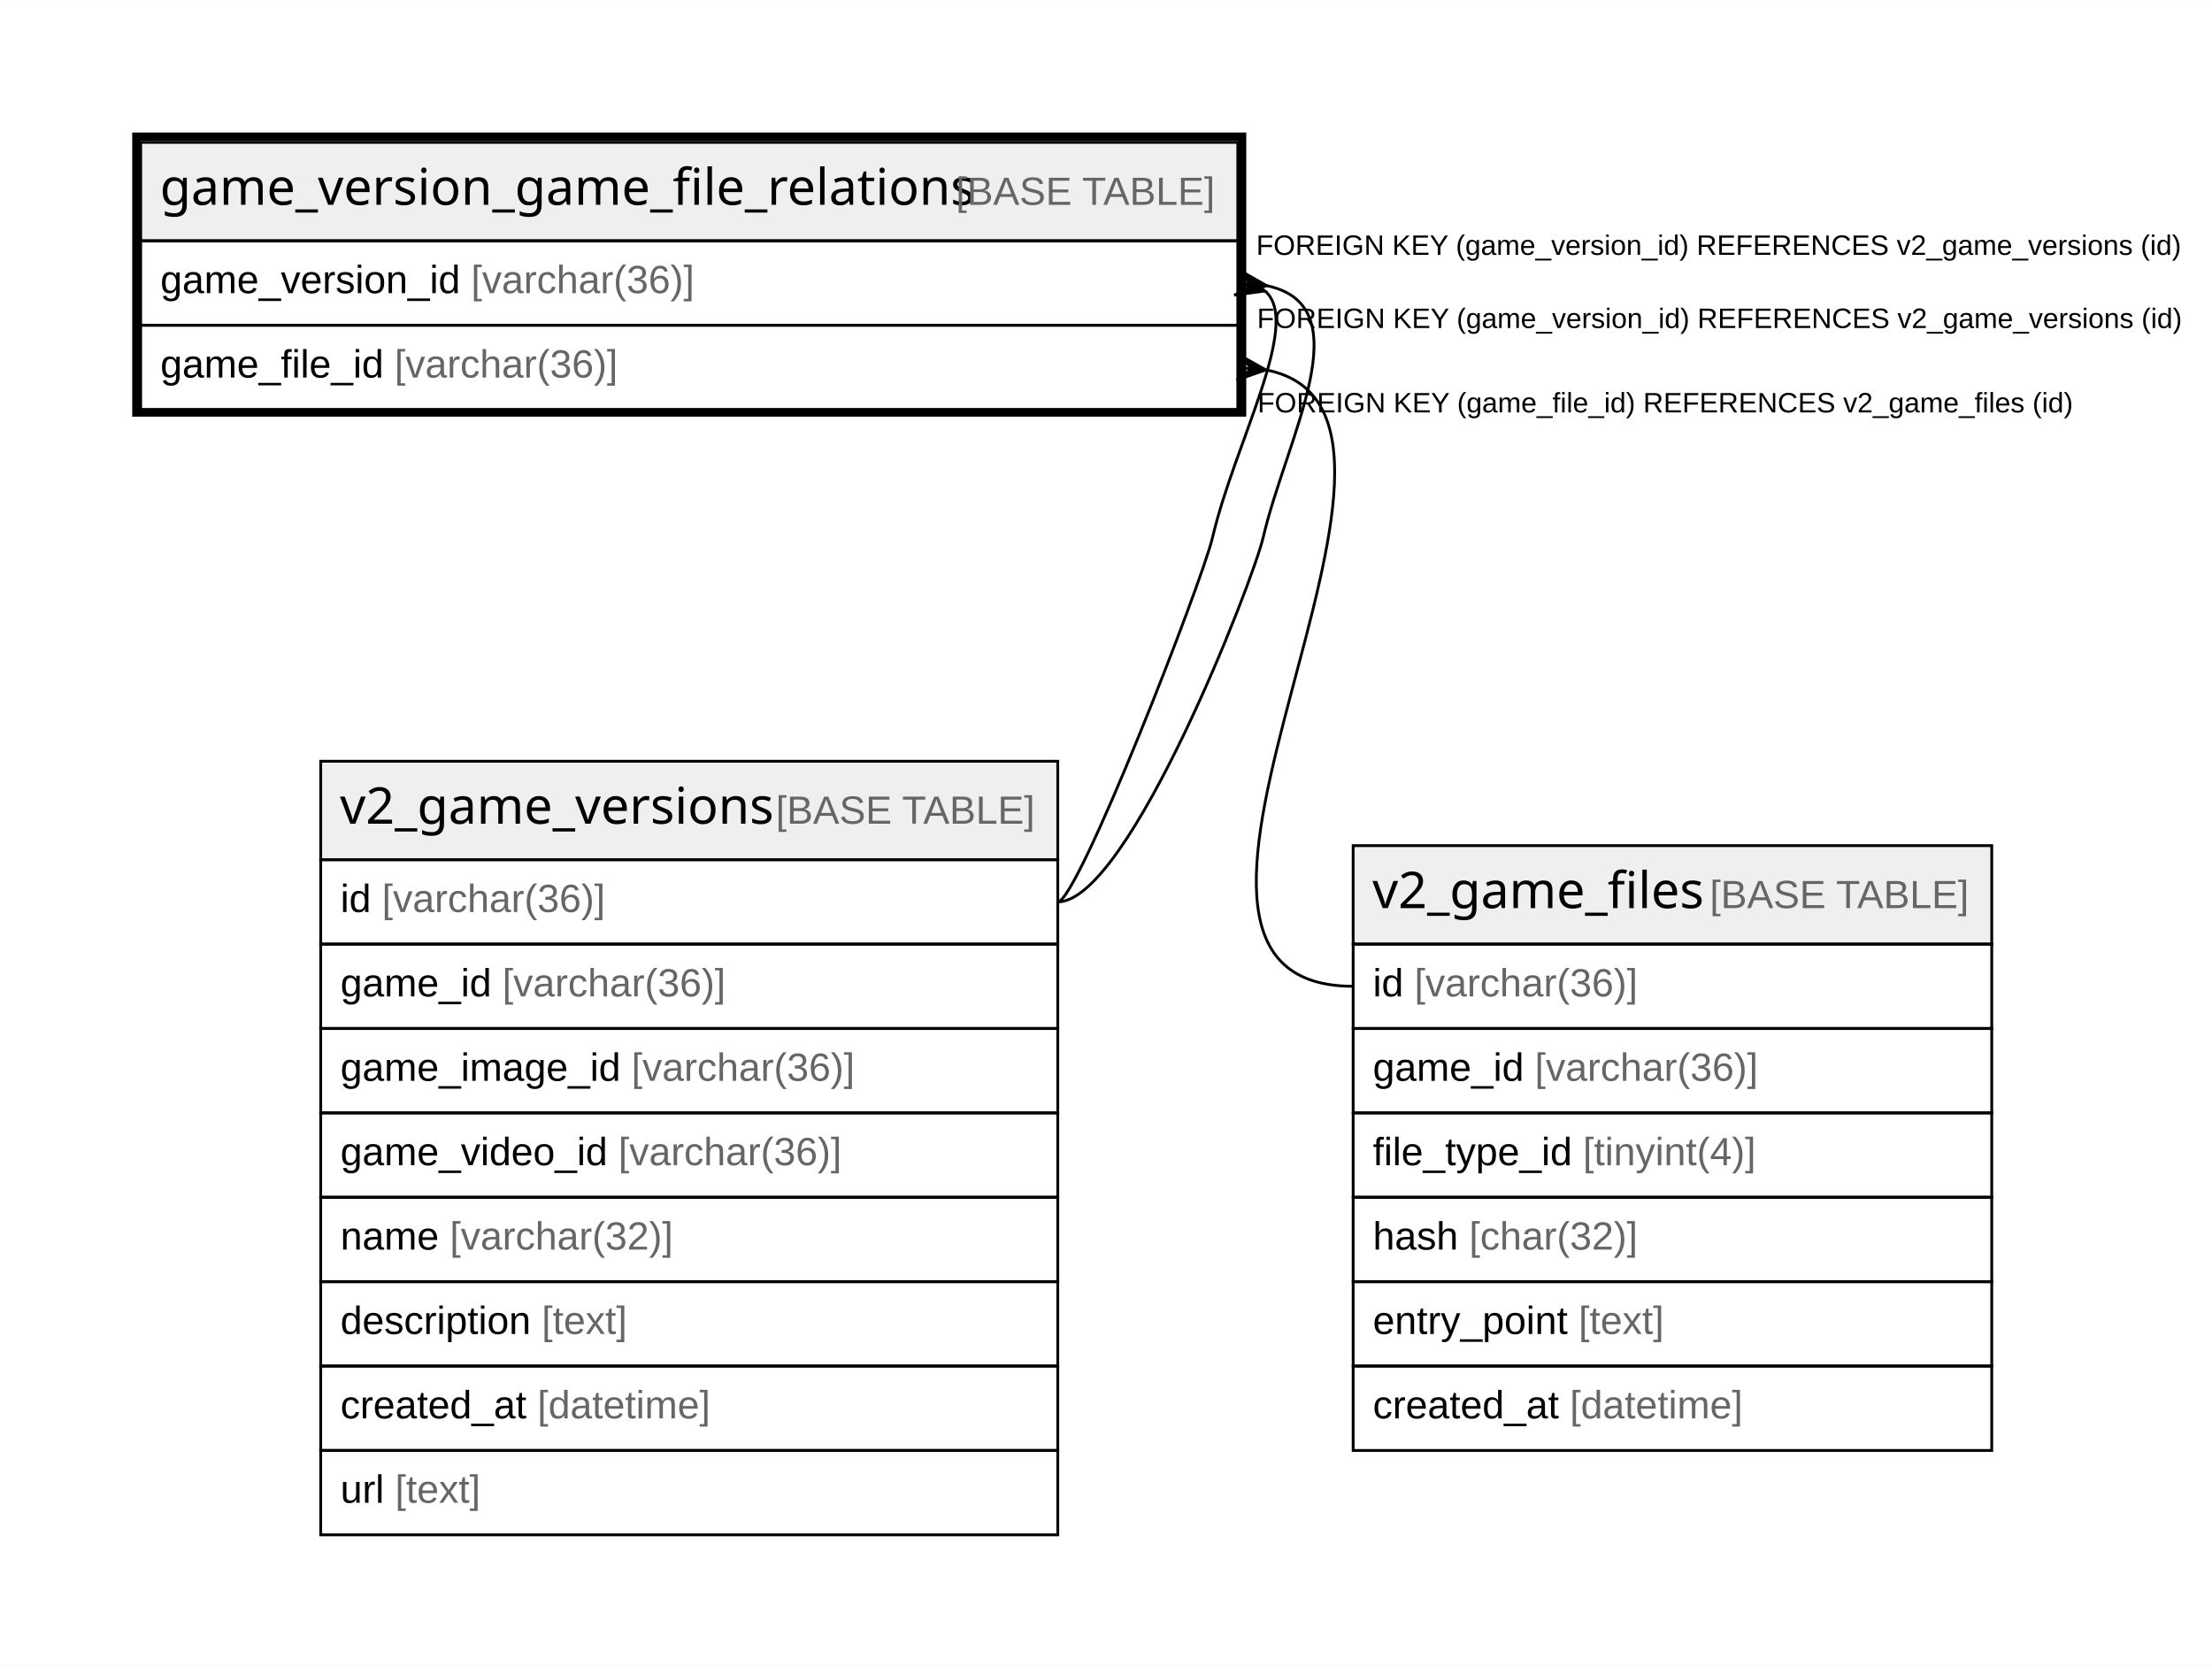
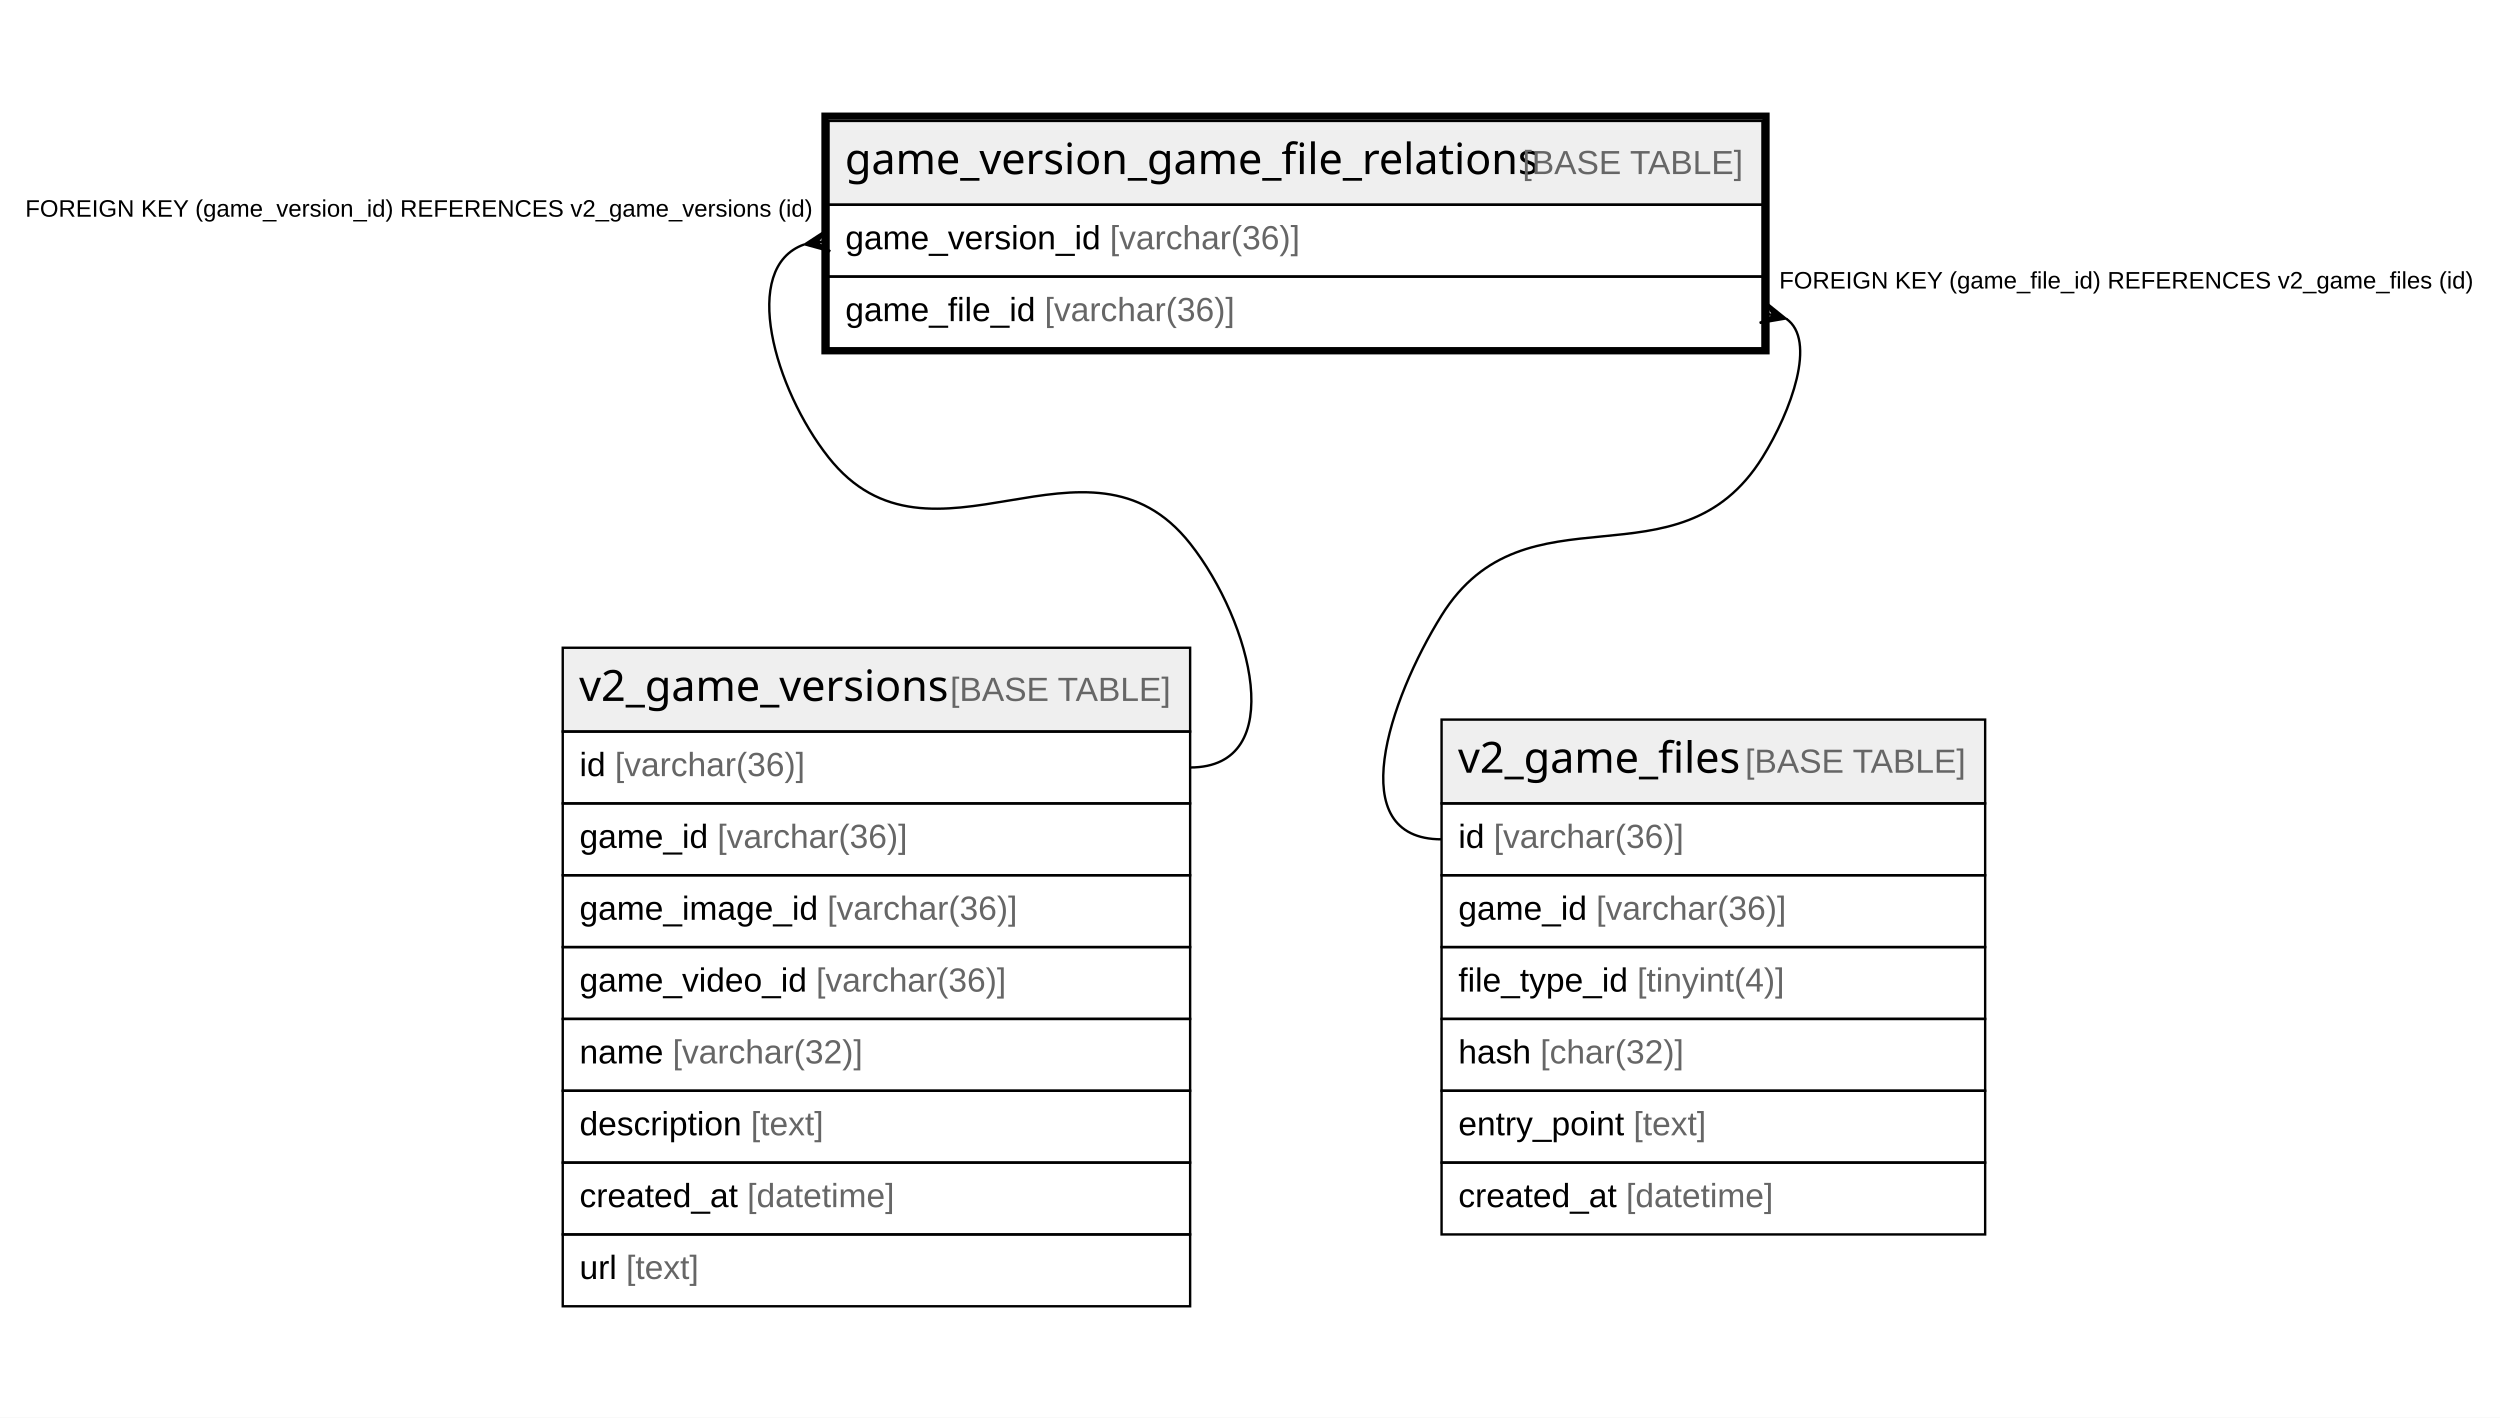
- <svg xmlns="http://www.w3.org/2000/svg" width="786pt" height="592pt" viewBox="0.00 0.00 786.29 592.00">
+ <svg xmlns="http://www.w3.org/2000/svg" width="1044pt" height="592pt" viewBox="0.00 0.00 1044.00 592.00">
  <g id="graph0" class="graph" transform="scale(1 1) rotate(0) translate(4 588)">
-     <polygon fill="#ffffff" stroke="transparent" points="-4,4 -4,-588 782.288,-588 782.288,4 -4,4" />
+     <polygon fill="#ffffff" stroke="transparent" points="-4,4 -4,-588 1040,-588 1040,4 -4,4" />
    <g id="node1" class="node">
-       <polygon fill="#efefef" stroke="transparent" points="46,-502.5 46,-537.5 436,-537.5 436,-502.5 46,-502.5" />
-       <polygon fill="none" stroke="#000000" points="46,-502.5 46,-537.5 436,-537.5 436,-502.5 46,-502.5" />
-       <text text-anchor="start" x="52.845" y="-515.3" font-family="Arial Bold" font-size="18.00" fill="#000000">game_version_game_file_relations</text>
-       <text text-anchor="start" x="331.901" y="-515.3" font-family="Arial" font-size="14.00" fill="#000000"> </text>
-       <text text-anchor="start" x="335.792" y="-515.3" font-family="Arial" font-size="14.00" fill="#666666">[BASE TABLE]</text>
-       <polygon fill="none" stroke="#000000" points="46,-472.5 46,-502.5 436,-502.5 436,-472.5 46,-472.5" />
-       <text text-anchor="start" x="53" y="-483.9" font-family="Arial" font-size="14.00" fill="#000000">game_version_id </text>
-       <text text-anchor="start" x="163.468" y="-483.9" font-family="Arial" font-size="14.00" fill="#666666">[varchar(36)]</text>
-       <polygon fill="none" stroke="#000000" points="46,-442.5 46,-472.5 436,-472.5 436,-442.5 46,-442.5" />
-       <text text-anchor="start" x="53" y="-453.9" font-family="Arial" font-size="14.00" fill="#000000">game_file_id </text>
-       <text text-anchor="start" x="136.24" y="-453.9" font-family="Arial" font-size="14.00" fill="#666666">[varchar(36)]</text>
-       <polygon fill="none" stroke="#000000" stroke-width="3" points="44.5,-441.5 44.5,-539.5 437.5,-539.5 437.5,-441.5 44.5,-441.5" />
+       <polygon fill="#efefef" stroke="transparent" points="342,-502.5 342,-537.5 732,-537.5 732,-502.5 342,-502.5" />
+       <polygon fill="none" stroke="#000000" points="342,-502.5 342,-537.5 732,-537.5 732,-502.5 342,-502.5" />
+       <text text-anchor="start" x="348.845" y="-515.3" font-family="Arial Bold" font-size="18.00" fill="#000000">game_version_game_file_relations</text>
+       <text text-anchor="start" x="627.901" y="-515.3" font-family="Arial" font-size="14.00" fill="#000000"> </text>
+       <text text-anchor="start" x="631.792" y="-515.3" font-family="Arial" font-size="14.00" fill="#666666">[BASE TABLE]</text>
+       <polygon fill="none" stroke="#000000" points="342,-472.5 342,-502.5 732,-502.5 732,-472.5 342,-472.5" />
+       <text text-anchor="start" x="349" y="-483.9" font-family="Arial" font-size="14.00" fill="#000000">game_version_id </text>
+       <text text-anchor="start" x="459.468" y="-483.9" font-family="Arial" font-size="14.00" fill="#666666">[varchar(36)]</text>
+       <polygon fill="none" stroke="#000000" points="342,-442.5 342,-472.5 732,-472.5 732,-442.5 342,-442.5" />
+       <text text-anchor="start" x="349" y="-453.9" font-family="Arial" font-size="14.00" fill="#000000">game_file_id </text>
+       <text text-anchor="start" x="432.24" y="-453.9" font-family="Arial" font-size="14.00" fill="#666666">[varchar(36)]</text>
+       <polygon fill="none" stroke="#000000" stroke-width="3" points="340.5,-441.5 340.5,-539.5 733.5,-539.5 733.5,-441.5 340.5,-441.5" />
    </g>
    <g id="node2" class="node">
-       <polygon fill="#efefef" stroke="transparent" points="110,-282.5 110,-317.5 372,-317.5 372,-282.5 110,-282.5" />
-       <polygon fill="none" stroke="#000000" points="110,-282.5 110,-317.5 372,-317.5 372,-282.5 110,-282.5" />
-       <text text-anchor="start" x="116.856" y="-295.3" font-family="Arial Bold" font-size="18.00" fill="#000000">v2_game_versions</text>
-       <text text-anchor="start" x="267.89" y="-295.3" font-family="Arial" font-size="14.00" fill="#000000"> </text>
-       <text text-anchor="start" x="271.781" y="-295.3" font-family="Arial" font-size="14.00" fill="#666666">[BASE TABLE]</text>
-       <polygon fill="none" stroke="#000000" points="110,-252.5 110,-282.5 372,-282.5 372,-252.5 110,-252.5" />
-       <text text-anchor="start" x="117" y="-263.9" font-family="Arial" font-size="14.00" fill="#000000">id </text>
-       <text text-anchor="start" x="131.78" y="-263.9" font-family="Arial" font-size="14.00" fill="#666666">[varchar(36)]</text>
-       <polygon fill="none" stroke="#000000" points="110,-222.5 110,-252.5 372,-252.5 372,-222.5 110,-222.5" />
-       <text text-anchor="start" x="117" y="-233.9" font-family="Arial" font-size="14.00" fill="#000000">game_id </text>
-       <text text-anchor="start" x="174.571" y="-233.9" font-family="Arial" font-size="14.00" fill="#666666">[varchar(36)]</text>
-       <polygon fill="none" stroke="#000000" points="110,-192.5 110,-222.5 372,-222.5 372,-192.5 110,-192.5" />
-       <text text-anchor="start" x="117" y="-203.9" font-family="Arial" font-size="14.00" fill="#000000">game_image_id </text>
-       <text text-anchor="start" x="220.468" y="-203.9" font-family="Arial" font-size="14.00" fill="#666666">[varchar(36)]</text>
-       <polygon fill="none" stroke="#000000" points="110,-162.5 110,-192.5 372,-192.5 372,-162.5 110,-162.5" />
-       <text text-anchor="start" x="117" y="-173.9" font-family="Arial" font-size="14.00" fill="#000000">game_video_id </text>
-       <text text-anchor="start" x="215.808" y="-173.9" font-family="Arial" font-size="14.00" fill="#666666">[varchar(36)]</text>
-       <polygon fill="none" stroke="#000000" points="110,-132.5 110,-162.5 372,-162.5 372,-132.5 110,-132.5" />
-       <text text-anchor="start" x="117" y="-143.9" font-family="Arial" font-size="14.00" fill="#000000">name </text>
-       <text text-anchor="start" x="155.899" y="-143.9" font-family="Arial" font-size="14.00" fill="#666666">[varchar(32)]</text>
-       <polygon fill="none" stroke="#000000" points="110,-102.5 110,-132.5 372,-132.5 372,-102.5 110,-102.5" />
-       <text text-anchor="start" x="117" y="-113.9" font-family="Arial" font-size="14.00" fill="#000000">description </text>
-       <text text-anchor="start" x="188.568" y="-113.9" font-family="Arial" font-size="14.00" fill="#666666">[text]</text>
-       <polygon fill="none" stroke="#000000" points="110,-72.5 110,-102.5 372,-102.5 372,-72.5 110,-72.5" />
-       <text text-anchor="start" x="117" y="-83.9" font-family="Arial" font-size="14.00" fill="#000000">created_at </text>
-       <text text-anchor="start" x="187.028" y="-83.9" font-family="Arial" font-size="14.00" fill="#666666">[datetime]</text>
-       <polygon fill="none" stroke="#000000" points="110,-42.5 110,-72.5 372,-72.5 372,-42.5 110,-42.5" />
-       <text text-anchor="start" x="117" y="-53.9" font-family="Arial" font-size="14.00" fill="#000000">url </text>
-       <text text-anchor="start" x="136.44" y="-53.9" font-family="Arial" font-size="14.00" fill="#666666">[text]</text>
+       <polygon fill="#efefef" stroke="transparent" points="231,-282.5 231,-317.5 493,-317.5 493,-282.5 231,-282.5" />
+       <polygon fill="none" stroke="#000000" points="231,-282.5 231,-317.5 493,-317.5 493,-282.5 231,-282.5" />
+       <text text-anchor="start" x="237.856" y="-295.3" font-family="Arial Bold" font-size="18.00" fill="#000000">v2_game_versions</text>
+       <text text-anchor="start" x="388.89" y="-295.3" font-family="Arial" font-size="14.00" fill="#000000"> </text>
+       <text text-anchor="start" x="392.781" y="-295.3" font-family="Arial" font-size="14.00" fill="#666666">[BASE TABLE]</text>
+       <polygon fill="none" stroke="#000000" points="231,-252.5 231,-282.5 493,-282.5 493,-252.5 231,-252.5" />
+       <text text-anchor="start" x="238" y="-263.9" font-family="Arial" font-size="14.00" fill="#000000">id </text>
+       <text text-anchor="start" x="252.78" y="-263.9" font-family="Arial" font-size="14.00" fill="#666666">[varchar(36)]</text>
+       <polygon fill="none" stroke="#000000" points="231,-222.5 231,-252.5 493,-252.5 493,-222.5 231,-222.5" />
+       <text text-anchor="start" x="238" y="-233.9" font-family="Arial" font-size="14.00" fill="#000000">game_id </text>
+       <text text-anchor="start" x="295.571" y="-233.9" font-family="Arial" font-size="14.00" fill="#666666">[varchar(36)]</text>
+       <polygon fill="none" stroke="#000000" points="231,-192.5 231,-222.5 493,-222.5 493,-192.5 231,-192.5" />
+       <text text-anchor="start" x="238" y="-203.9" font-family="Arial" font-size="14.00" fill="#000000">game_image_id </text>
+       <text text-anchor="start" x="341.468" y="-203.9" font-family="Arial" font-size="14.00" fill="#666666">[varchar(36)]</text>
+       <polygon fill="none" stroke="#000000" points="231,-162.5 231,-192.5 493,-192.5 493,-162.5 231,-162.5" />
+       <text text-anchor="start" x="238" y="-173.9" font-family="Arial" font-size="14.00" fill="#000000">game_video_id </text>
+       <text text-anchor="start" x="336.808" y="-173.9" font-family="Arial" font-size="14.00" fill="#666666">[varchar(36)]</text>
+       <polygon fill="none" stroke="#000000" points="231,-132.5 231,-162.5 493,-162.5 493,-132.5 231,-132.5" />
+       <text text-anchor="start" x="238" y="-143.9" font-family="Arial" font-size="14.00" fill="#000000">name </text>
+       <text text-anchor="start" x="276.899" y="-143.9" font-family="Arial" font-size="14.00" fill="#666666">[varchar(32)]</text>
+       <polygon fill="none" stroke="#000000" points="231,-102.5 231,-132.5 493,-132.5 493,-102.5 231,-102.5" />
+       <text text-anchor="start" x="238" y="-113.9" font-family="Arial" font-size="14.00" fill="#000000">description </text>
+       <text text-anchor="start" x="309.568" y="-113.9" font-family="Arial" font-size="14.00" fill="#666666">[text]</text>
+       <polygon fill="none" stroke="#000000" points="231,-72.5 231,-102.5 493,-102.5 493,-72.5 231,-72.5" />
+       <text text-anchor="start" x="238" y="-83.9" font-family="Arial" font-size="14.00" fill="#000000">created_at </text>
+       <text text-anchor="start" x="308.028" y="-83.9" font-family="Arial" font-size="14.00" fill="#666666">[datetime]</text>
+       <polygon fill="none" stroke="#000000" points="231,-42.5 231,-72.5 493,-72.5 493,-42.5 231,-42.5" />
+       <text text-anchor="start" x="238" y="-53.9" font-family="Arial" font-size="14.00" fill="#000000">url </text>
+       <text text-anchor="start" x="257.44" y="-53.9" font-family="Arial" font-size="14.00" fill="#666666">[text]</text>
    </g>
    <g id="edge1" class="edge">
-       <path fill="none" stroke="#000000" d="M445.71,-484.631C458.917,-473.303 434.863,-430.66 427,-397 423.349,-381.371 379.05,-267.5 372,-267.5" />
-       <polygon fill="#000000" stroke="#000000" points="445.59,-484.667 434.725,-483.184 440.795,-486.083 436,-487.5 436,-487.5 436,-487.5 440.795,-486.083 437.275,-491.816 445.59,-484.667 445.59,-484.667" />
-       <text text-anchor="start" x="442.543" y="-497.5" font-family="Arial" font-size="10.00" fill="#000000">FOREIGN KEY (game_version_id) REFERENCES v2_game_versions (id)</text>
+       <path fill="none" stroke="#000000" d="M331.762,-485.894C304.857,-476.251 319.508,-425.485 342,-397 384.755,-342.853 450.245,-415.147 493,-361 518.753,-328.386 534.556,-267.5 493,-267.5" />
+       <polygon fill="#000000" stroke="#000000" points="332.121,-485.95 341.303,-491.946 337.06,-486.725 342,-487.5 342,-487.5 342,-487.5 337.06,-486.725 342.697,-483.054 332.121,-485.95 332.121,-485.95" />
+       <text text-anchor="start" x="6.543" y="-497.5" font-family="Arial" font-size="10.00" fill="#000000">FOREIGN KEY (game_version_id) REFERENCES v2_game_versions (id)</text>
+     </g>
+     <g id="node3" class="node">
+       <polygon fill="#efefef" stroke="transparent" points="598,-252.5 598,-287.5 825,-287.5 825,-252.5 598,-252.5" />
+       <polygon fill="none" stroke="#000000" points="598,-252.5 598,-287.5 825,-287.5 825,-252.5 598,-252.5" />
+       <text text-anchor="start" x="604.86" y="-265.3" font-family="Arial Bold" font-size="18.00" fill="#000000">v2_game_files</text>
+       <text text-anchor="start" x="720.886" y="-265.3" font-family="Arial" font-size="14.00" fill="#000000"> </text>
+       <text text-anchor="start" x="724.777" y="-265.3" font-family="Arial" font-size="14.00" fill="#666666">[BASE TABLE]</text>
+       <polygon fill="none" stroke="#000000" points="598,-222.5 598,-252.5 825,-252.5 825,-222.5 598,-222.5" />
+       <text text-anchor="start" x="605" y="-233.9" font-family="Arial" font-size="14.00" fill="#000000">id </text>
+       <text text-anchor="start" x="619.78" y="-233.9" font-family="Arial" font-size="14.00" fill="#666666">[varchar(36)]</text>
+       <polygon fill="none" stroke="#000000" points="598,-192.5 598,-222.5 825,-222.5 825,-192.5 598,-192.5" />
+       <text text-anchor="start" x="605" y="-203.9" font-family="Arial" font-size="14.00" fill="#000000">game_id </text>
+       <text text-anchor="start" x="662.571" y="-203.9" font-family="Arial" font-size="14.00" fill="#666666">[varchar(36)]</text>
+       <polygon fill="none" stroke="#000000" points="598,-162.5 598,-192.5 825,-192.5 825,-162.5 598,-162.5" />
+       <text text-anchor="start" x="605" y="-173.9" font-family="Arial" font-size="14.00" fill="#000000">file_type_id </text>
+       <text text-anchor="start" x="679.687" y="-173.9" font-family="Arial" font-size="14.00" fill="#666666">[tinyint(4)]</text>
+       <polygon fill="none" stroke="#000000" points="598,-132.5 598,-162.5 825,-162.5 825,-132.5 598,-132.5" />
+       <text text-anchor="start" x="605" y="-143.9" font-family="Arial" font-size="14.00" fill="#000000">hash </text>
+       <text text-anchor="start" x="639.238" y="-143.9" font-family="Arial" font-size="14.00" fill="#666666">[char(32)]</text>
+       <polygon fill="none" stroke="#000000" points="598,-102.5 598,-132.5 825,-132.5 825,-102.5 598,-102.5" />
+       <text text-anchor="start" x="605" y="-113.9" font-family="Arial" font-size="14.00" fill="#000000">entry_point </text>
+       <text text-anchor="start" x="678.135" y="-113.9" font-family="Arial" font-size="14.00" fill="#666666">[text]</text>
+       <polygon fill="none" stroke="#000000" points="598,-72.5 598,-102.5 825,-102.5 825,-72.5 598,-72.5" />
+       <text text-anchor="start" x="605" y="-83.9" font-family="Arial" font-size="14.00" fill="#000000">created_at </text>
+       <text text-anchor="start" x="675.028" y="-83.9" font-family="Arial" font-size="14.00" fill="#666666">[datetime]</text>
    </g>
    <g id="edge2" class="edge">
-       <path fill="none" stroke="#000000" d="M446.316,-486.549C480.395,-479.372 453.419,-433.037 445,-397 441.363,-381.432 397.396,-268.388 372.294,-267.505" />
-       <polygon fill="#000000" stroke="#000000" points="446.243,-486.555 435.863,-483.019 441.265,-487.027 436.288,-487.499 436.288,-487.499 436.288,-487.499 441.265,-487.027 436.712,-491.979 446.243,-486.555 446.243,-486.555" />
-       <text text-anchor="start" x="442.83" y="-471.499" font-family="Arial" font-size="10.00" fill="#000000">FOREIGN KEY (game_version_id) REFERENCES v2_game_versions (id)</text>
-     </g>
-     <g id="node3" class="node">
-       <polygon fill="#efefef" stroke="transparent" points="477,-252.5 477,-287.5 704,-287.5 704,-252.5 477,-252.5" />
-       <polygon fill="none" stroke="#000000" points="477,-252.5 477,-287.5 704,-287.5 704,-252.5 477,-252.5" />
-       <text text-anchor="start" x="483.86" y="-265.3" font-family="Arial Bold" font-size="18.00" fill="#000000">v2_game_files</text>
-       <text text-anchor="start" x="599.886" y="-265.3" font-family="Arial" font-size="14.00" fill="#000000"> </text>
-       <text text-anchor="start" x="603.777" y="-265.3" font-family="Arial" font-size="14.00" fill="#666666">[BASE TABLE]</text>
-       <polygon fill="none" stroke="#000000" points="477,-222.5 477,-252.5 704,-252.5 704,-222.5 477,-222.5" />
-       <text text-anchor="start" x="484" y="-233.9" font-family="Arial" font-size="14.00" fill="#000000">id </text>
-       <text text-anchor="start" x="498.78" y="-233.9" font-family="Arial" font-size="14.00" fill="#666666">[varchar(36)]</text>
-       <polygon fill="none" stroke="#000000" points="477,-192.5 477,-222.5 704,-222.5 704,-192.5 477,-192.5" />
-       <text text-anchor="start" x="484" y="-203.9" font-family="Arial" font-size="14.00" fill="#000000">game_id </text>
-       <text text-anchor="start" x="541.571" y="-203.9" font-family="Arial" font-size="14.00" fill="#666666">[varchar(36)]</text>
-       <polygon fill="none" stroke="#000000" points="477,-162.5 477,-192.5 704,-192.5 704,-162.5 477,-162.5" />
-       <text text-anchor="start" x="484" y="-173.9" font-family="Arial" font-size="14.00" fill="#000000">file_type_id </text>
-       <text text-anchor="start" x="558.687" y="-173.9" font-family="Arial" font-size="14.00" fill="#666666">[tinyint(4)]</text>
-       <polygon fill="none" stroke="#000000" points="477,-132.5 477,-162.5 704,-162.5 704,-132.5 477,-132.5" />
-       <text text-anchor="start" x="484" y="-143.9" font-family="Arial" font-size="14.00" fill="#000000">hash </text>
-       <text text-anchor="start" x="518.238" y="-143.9" font-family="Arial" font-size="14.00" fill="#666666">[char(32)]</text>
-       <polygon fill="none" stroke="#000000" points="477,-102.5 477,-132.5 704,-132.5 704,-102.5 477,-102.5" />
-       <text text-anchor="start" x="484" y="-113.9" font-family="Arial" font-size="14.00" fill="#000000">entry_point </text>
-       <text text-anchor="start" x="557.135" y="-113.9" font-family="Arial" font-size="14.00" fill="#666666">[text]</text>
-       <polygon fill="none" stroke="#000000" points="477,-72.5 477,-102.5 704,-102.5 704,-72.5 477,-72.5" />
-       <text text-anchor="start" x="484" y="-83.9" font-family="Arial" font-size="14.00" fill="#000000">created_at </text>
-       <text text-anchor="start" x="554.028" y="-83.9" font-family="Arial" font-size="14.00" fill="#666666">[datetime]</text>
-     </g>
-     <g id="edge3" class="edge">
-       <path fill="none" stroke="#000000" d="M446.036,-456.614C524.095,-441.475 381.23,-237.5 477,-237.5" />
-       <polygon fill="#000000" stroke="#000000" points="445.961,-456.62 435.604,-453.017 440.981,-457.06 436,-457.5 436,-457.5 436,-457.5 440.981,-457.06 436.396,-461.983 445.961,-456.62 445.961,-456.62" />
-       <text text-anchor="start" x="442.992" y="-441.5" font-family="Arial" font-size="10.00" fill="#000000">FOREIGN KEY (game_file_id) REFERENCES v2_game_files (id)</text>
+       <path fill="none" stroke="#000000" d="M741.851,-454.941C754.888,-446.091 743.985,-416.263 732,-397 696.929,-340.632 633.071,-387.368 598,-331 576.047,-295.716 556.444,-237.5 598,-237.5" />
+       <polygon fill="#000000" stroke="#000000" points="741.679,-454.986 730.869,-453.144 736.839,-456.243 732,-457.5 732,-457.5 732,-457.5 736.839,-456.243 733.131,-461.856 741.679,-454.986 741.679,-454.986" />
+       <text text-anchor="start" x="738.992" y="-467.5" font-family="Arial" font-size="10.00" fill="#000000">FOREIGN KEY (game_file_id) REFERENCES v2_game_files (id)</text>
    </g>
  </g>
</svg>
